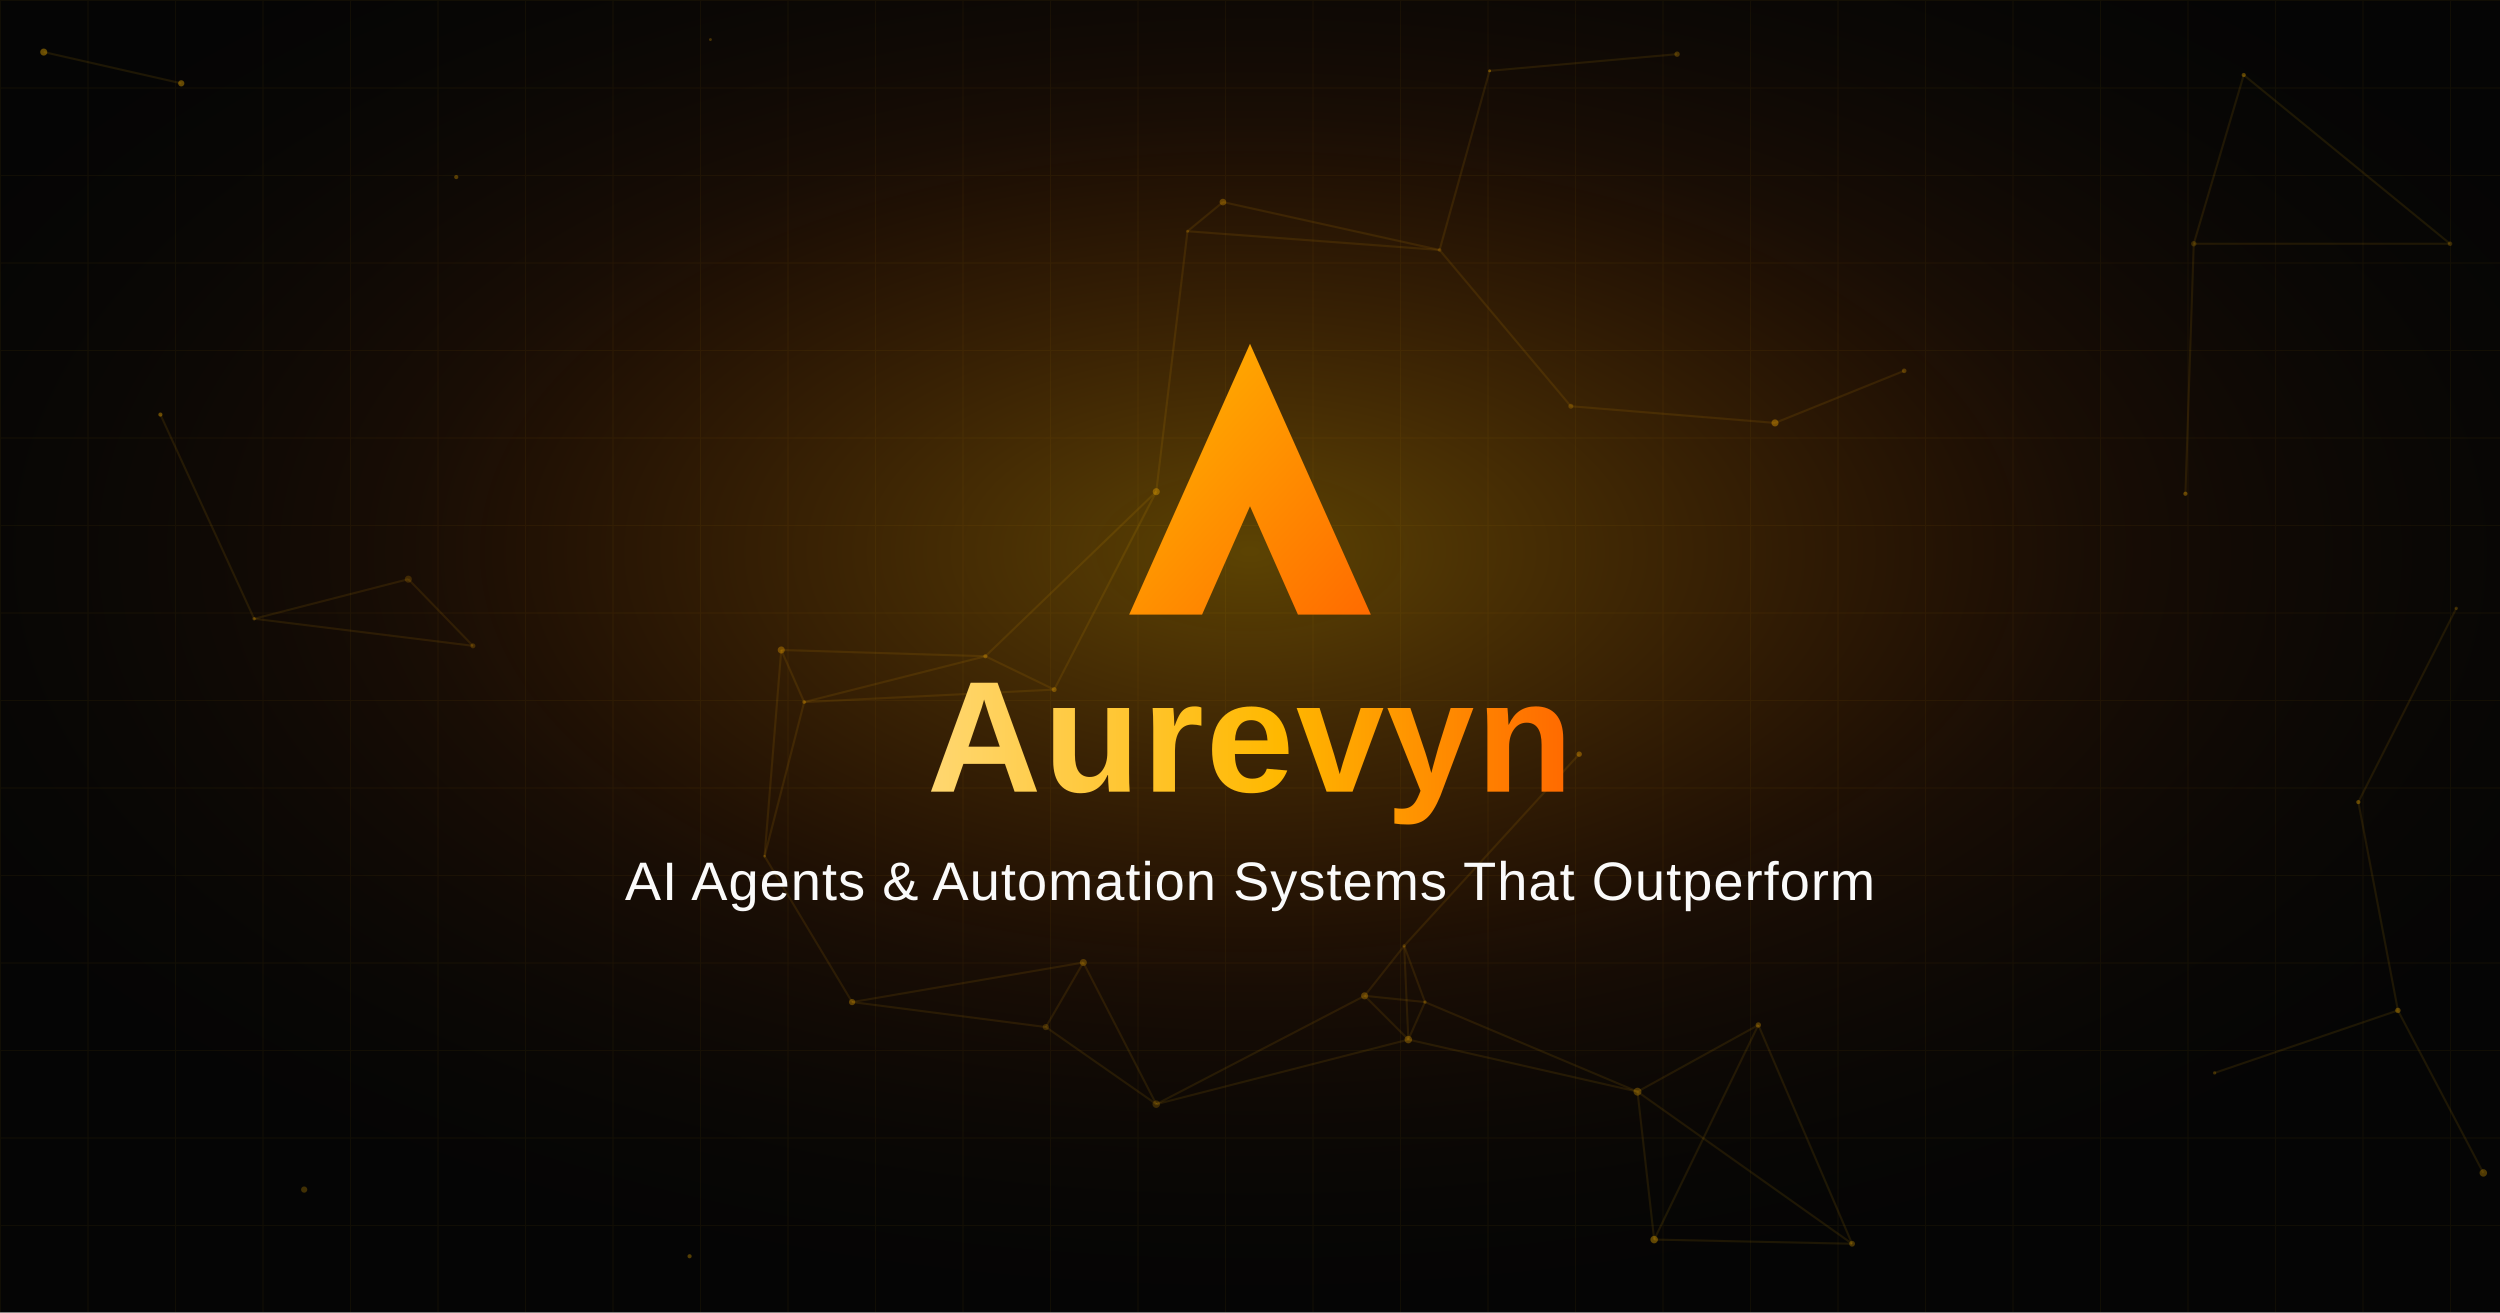
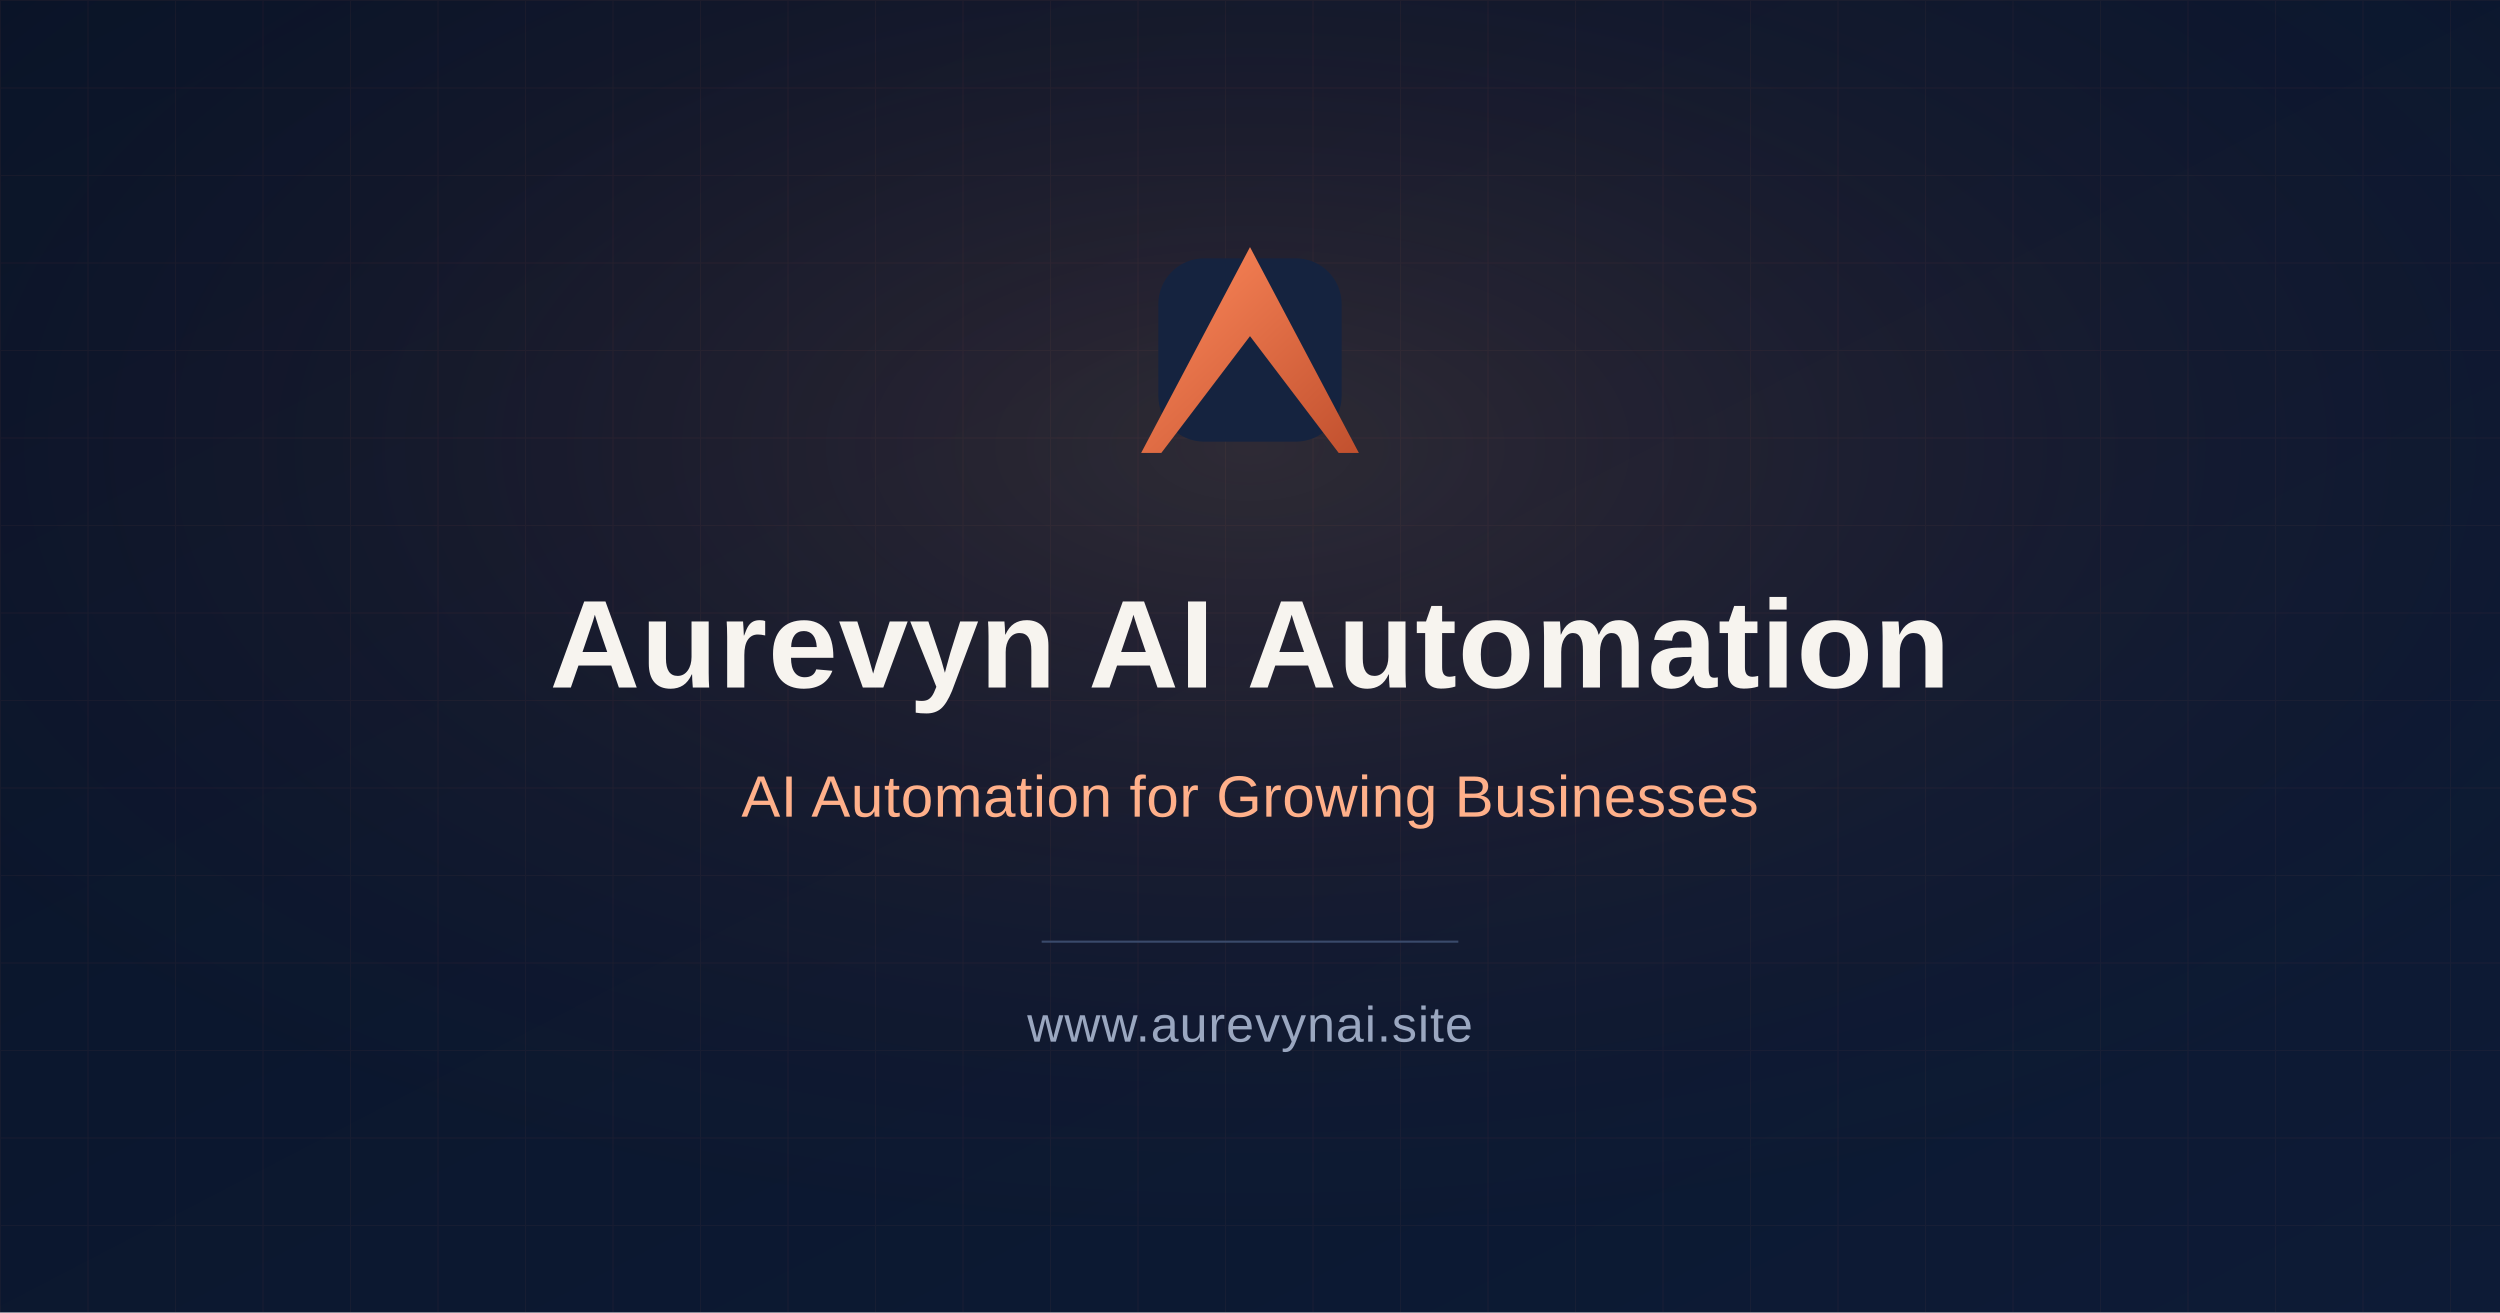
<svg xmlns="http://www.w3.org/2000/svg" viewBox="0 0 1200 630" fill="none">
  <defs>
-     <radialGradient id="glow" cx="50%" cy="42%" r="60%">
-       <stop offset="0%" stop-color="#ffb800" stop-opacity="0.35" />
-       <stop offset="55%" stop-color="#ff6b00" stop-opacity="0.08" />
-       <stop offset="100%" stop-color="#050505" stop-opacity="0" />
+     <linearGradient id="navy-bg" x1="0" y1="0" x2="1" y2="1">
+       <stop offset="0%" stop-color="#0A1428" />
+       <stop offset="100%" stop-color="#0D1B36" />
+     </linearGradient>
+     <radialGradient id="glow" cx="50%" cy="34%" r="65%">
+       <stop offset="0%" stop-color="#e8935a" stop-opacity="0.16" />
+       <stop offset="55%" stop-color="#c1502e" stop-opacity="0.05" />
+       <stop offset="100%" stop-color="#0A1428" stop-opacity="0" />
    </radialGradient>
    <linearGradient id="mark" x1="0" y1="0" x2="1" y2="1">
-       <stop offset="0%" stop-color="#ffb800" />
-       <stop offset="100%" stop-color="#ff6b00" />
-     </linearGradient>
-     <linearGradient id="wordmark" x1="0" y1="0" x2="1" y2="0">
-       <stop offset="0%" stop-color="#ffd770" />
-       <stop offset="55%" stop-color="#ffb800" />
-       <stop offset="100%" stop-color="#ff6b00" />
+       <stop offset="0%" stop-color="#ff8a5c" />
+       <stop offset="100%" stop-color="#c1502e" />
    </linearGradient>
    <pattern id="grid" width="42" height="42" patternUnits="userSpaceOnUse">
-       <path d="M 42 0 L 0 0 0 42" fill="none" stroke="#ffb800" stroke-opacity="0.05" stroke-width="1" />
+       <path d="M 42 0 L 0 0 0 42" fill="none" stroke="#ff8a5c" stroke-opacity="0.05" stroke-width="1" />
    </pattern>
  </defs>
-   <rect width="1200" height="630" fill="#050505" />
+   <rect width="1200" height="630" fill="url(#navy-bg)" />
  <rect width="1200" height="630" fill="url(#grid)" />
-   <g>
-     <line x1="1063" y1="515" x2="1151" y2="485" stroke="#ffb800" stroke-opacity="0.10" stroke-width="1" />
-     <line x1="1151" y1="485" x2="1192" y2="563" stroke="#ffb800" stroke-opacity="0.10" stroke-width="1" />
-     <line x1="1151" y1="485" x2="1132" y2="385" stroke="#ffb800" stroke-opacity="0.10" stroke-width="1" />
-     <line x1="674" y1="454" x2="655" y2="478" stroke="#ffb800" stroke-opacity="0.10" stroke-width="1" />
-     <line x1="674" y1="454" x2="676" y2="499" stroke="#ffb800" stroke-opacity="0.10" stroke-width="1" />
-     <line x1="674" y1="454" x2="684" y2="481" stroke="#ffb800" stroke-opacity="0.10" stroke-width="1" />
-     <line x1="674" y1="454" x2="758" y2="362" stroke="#ffb800" stroke-opacity="0.10" stroke-width="1" />
-     <line x1="715" y1="34" x2="805" y2="26" stroke="#ffb800" stroke-opacity="0.10" stroke-width="1" />
-     <line x1="715" y1="34" x2="691" y2="120" stroke="#ffb800" stroke-opacity="0.10" stroke-width="1" />
-     <line x1="844" y1="492" x2="889" y2="597" stroke="#ffb800" stroke-opacity="0.10" stroke-width="1" />
-     <line x1="844" y1="492" x2="786" y2="524" stroke="#ffb800" stroke-opacity="0.10" stroke-width="1" />
-     <line x1="844" y1="492" x2="794" y2="595" stroke="#ffb800" stroke-opacity="0.10" stroke-width="1" />
-     <line x1="852" y1="203" x2="754" y2="195" stroke="#ffb800" stroke-opacity="0.10" stroke-width="1" />
-     <line x1="852" y1="203" x2="914" y2="178" stroke="#ffb800" stroke-opacity="0.10" stroke-width="1" />
-     <line x1="889" y1="597" x2="786" y2="524" stroke="#ffb800" stroke-opacity="0.10" stroke-width="1" />
-     <line x1="889" y1="597" x2="794" y2="595" stroke="#ffb800" stroke-opacity="0.10" stroke-width="1" />
-     <line x1="786" y1="524" x2="794" y2="595" stroke="#ffb800" stroke-opacity="0.10" stroke-width="1" />
-     <line x1="786" y1="524" x2="676" y2="499" stroke="#ffb800" stroke-opacity="0.10" stroke-width="1" />
-     <line x1="786" y1="524" x2="684" y2="481" stroke="#ffb800" stroke-opacity="0.10" stroke-width="1" />
-     <line x1="196" y1="278" x2="227" y2="310" stroke="#ffb800" stroke-opacity="0.10" stroke-width="1" />
-     <line x1="196" y1="278" x2="122" y2="297" stroke="#ffb800" stroke-opacity="0.10" stroke-width="1" />
-     <line x1="375" y1="312" x2="367" y2="411" stroke="#ffb800" stroke-opacity="0.10" stroke-width="1" />
-     <line x1="375" y1="312" x2="386" y2="337" stroke="#ffb800" stroke-opacity="0.10" stroke-width="1" />
-     <line x1="375" y1="312" x2="473" y2="315" stroke="#ffb800" stroke-opacity="0.10" stroke-width="1" />
-     <line x1="655" y1="478" x2="676" y2="499" stroke="#ffb800" stroke-opacity="0.10" stroke-width="1" />
-     <line x1="655" y1="478" x2="684" y2="481" stroke="#ffb800" stroke-opacity="0.10" stroke-width="1" />
-     <line x1="655" y1="478" x2="555" y2="530" stroke="#ffb800" stroke-opacity="0.10" stroke-width="1" />
-     <line x1="520" y1="462" x2="409" y2="481" stroke="#ffb800" stroke-opacity="0.10" stroke-width="1" />
-     <line x1="520" y1="462" x2="502" y2="493" stroke="#ffb800" stroke-opacity="0.10" stroke-width="1" />
-     <line x1="520" y1="462" x2="555" y2="530" stroke="#ffb800" stroke-opacity="0.10" stroke-width="1" />
-     <line x1="570" y1="111" x2="587" y2="97" stroke="#ffb800" stroke-opacity="0.10" stroke-width="1" />
-     <line x1="570" y1="111" x2="555" y2="236" stroke="#ffb800" stroke-opacity="0.10" stroke-width="1" />
-     <line x1="570" y1="111" x2="691" y2="120" stroke="#ffb800" stroke-opacity="0.10" stroke-width="1" />
-     <line x1="1053" y1="117" x2="1176" y2="117" stroke="#ffb800" stroke-opacity="0.10" stroke-width="1" />
-     <line x1="1053" y1="117" x2="1049" y2="237" stroke="#ffb800" stroke-opacity="0.10" stroke-width="1" />
-     <line x1="1053" y1="117" x2="1077" y2="36" stroke="#ffb800" stroke-opacity="0.10" stroke-width="1" />
-     <line x1="409" y1="481" x2="367" y2="411" stroke="#ffb800" stroke-opacity="0.10" stroke-width="1" />
-     <line x1="409" y1="481" x2="502" y2="493" stroke="#ffb800" stroke-opacity="0.10" stroke-width="1" />
-     <line x1="1176" y1="117" x2="1077" y2="36" stroke="#ffb800" stroke-opacity="0.10" stroke-width="1" />
-     <line x1="367" y1="411" x2="386" y2="337" stroke="#ffb800" stroke-opacity="0.10" stroke-width="1" />
-     <line x1="87" y1="40" x2="21" y2="25" stroke="#ffb800" stroke-opacity="0.10" stroke-width="1" />
-     <line x1="502" y1="493" x2="555" y2="530" stroke="#ffb800" stroke-opacity="0.10" stroke-width="1" />
-     <line x1="587" y1="97" x2="691" y2="120" stroke="#ffb800" stroke-opacity="0.10" stroke-width="1" />
-     <line x1="1132" y1="385" x2="1179" y2="292" stroke="#ffb800" stroke-opacity="0.10" stroke-width="1" />
-     <line x1="386" y1="337" x2="473" y2="315" stroke="#ffb800" stroke-opacity="0.10" stroke-width="1" />
-     <line x1="386" y1="337" x2="506" y2="331" stroke="#ffb800" stroke-opacity="0.10" stroke-width="1" />
-     <line x1="676" y1="499" x2="684" y2="481" stroke="#ffb800" stroke-opacity="0.10" stroke-width="1" />
-     <line x1="676" y1="499" x2="555" y2="530" stroke="#ffb800" stroke-opacity="0.10" stroke-width="1" />
-     <line x1="754" y1="195" x2="691" y2="120" stroke="#ffb800" stroke-opacity="0.10" stroke-width="1" />
-     <line x1="227" y1="310" x2="122" y2="297" stroke="#ffb800" stroke-opacity="0.10" stroke-width="1" />
-     <line x1="555" y1="236" x2="473" y2="315" stroke="#ffb800" stroke-opacity="0.10" stroke-width="1" />
-     <line x1="555" y1="236" x2="506" y2="331" stroke="#ffb800" stroke-opacity="0.10" stroke-width="1" />
-     <line x1="77" y1="199" x2="122" y2="297" stroke="#ffb800" stroke-opacity="0.10" stroke-width="1" />
-     <line x1="473" y1="315" x2="506" y2="331" stroke="#ffb800" stroke-opacity="0.10" stroke-width="1" />
-     <circle cx="1063" cy="515" r="0.8" fill="#ffb800" fill-opacity="0.22" />
-     <circle cx="1151" cy="485" r="1.3" fill="#ffb800" fill-opacity="0.34" />
-     <circle cx="674" cy="454" r="0.8" fill="#ffb800" fill-opacity="0.19" />
-     <circle cx="715" cy="34" r="0.7" fill="#ffb800" fill-opacity="0.36" />
-     <circle cx="844" cy="492" r="1.3" fill="#ffb800" fill-opacity="0.29" />
-     <circle cx="852" cy="203" r="1.7" fill="#ffb800" fill-opacity="0.38" />
-     <circle cx="889" cy="597" r="1.4" fill="#ffb800" fill-opacity="0.27" />
-     <circle cx="1192" cy="563" r="1.8" fill="#ffb800" fill-opacity="0.29" />
-     <circle cx="219" cy="85" r="1.0" fill="#ffb800" fill-opacity="0.31" />
-     <circle cx="786" cy="524" r="1.9" fill="#ffb800" fill-opacity="0.29" />
-     <circle cx="196" cy="278" r="1.7" fill="#ffb800" fill-opacity="0.18" />
-     <circle cx="375" cy="312" r="1.7" fill="#ffb800" fill-opacity="0.33" />
-     <circle cx="805" cy="26" r="1.3" fill="#ffb800" fill-opacity="0.25" />
-     <circle cx="655" cy="478" r="1.7" fill="#ffb800" fill-opacity="0.29" />
-     <circle cx="520" cy="462" r="1.7" fill="#ffb800" fill-opacity="0.26" />
-     <circle cx="146" cy="571" r="1.5" fill="#ffb800" fill-opacity="0.24" />
-     <circle cx="570" cy="111" r="0.7" fill="#ffb800" fill-opacity="0.20" />
-     <circle cx="1053" cy="117" r="1.3" fill="#ffb800" fill-opacity="0.19" />
-     <circle cx="409" cy="481" r="1.5" fill="#ffb800" fill-opacity="0.33" />
-     <circle cx="341" cy="19" r="0.7" fill="#ffb800" fill-opacity="0.25" />
-     <circle cx="1176" cy="117" r="1.1" fill="#ffb800" fill-opacity="0.20" />
-     <circle cx="794" cy="595" r="1.8" fill="#ffb800" fill-opacity="0.37" />
-     <circle cx="367" cy="411" r="0.6" fill="#ffb800" fill-opacity="0.26" />
-     <circle cx="87" cy="40" r="1.5" fill="#ffb800" fill-opacity="0.38" />
-     <circle cx="502" cy="493" r="1.5" fill="#ffb800" fill-opacity="0.18" />
-     <circle cx="1049" cy="237" r="1.0" fill="#ffb800" fill-opacity="0.34" />
-     <circle cx="587" cy="97" r="1.6" fill="#ffb800" fill-opacity="0.30" />
-     <circle cx="1132" cy="385" r="1.0" fill="#ffb800" fill-opacity="0.35" />
-     <circle cx="386" cy="337" r="0.9" fill="#ffb800" fill-opacity="0.29" />
-     <circle cx="676" cy="499" r="1.8" fill="#ffb800" fill-opacity="0.30" />
-     <circle cx="684" cy="481" r="0.8" fill="#ffb800" fill-opacity="0.22" />
-     <circle cx="1179" cy="292" r="0.8" fill="#ffb800" fill-opacity="0.22" />
-     <circle cx="754" cy="195" r="1.2" fill="#ffb800" fill-opacity="0.22" />
-     <circle cx="758" cy="362" r="1.3" fill="#ffb800" fill-opacity="0.36" />
-     <circle cx="227" cy="310" r="1.2" fill="#ffb800" fill-opacity="0.20" />
-     <circle cx="21" cy="25" r="1.7" fill="#ffb800" fill-opacity="0.39" />
-     <circle cx="555" cy="236" r="1.7" fill="#ffb800" fill-opacity="0.35" />
-     <circle cx="331" cy="603" r="1.0" fill="#ffb800" fill-opacity="0.32" />
-     <circle cx="77" cy="199" r="1.0" fill="#ffb800" fill-opacity="0.38" />
-     <circle cx="473" cy="315" r="1.0" fill="#ffb800" fill-opacity="0.29" />
-     <circle cx="691" cy="120" r="0.9" fill="#ffb800" fill-opacity="0.16" />
-     <circle cx="122" cy="297" r="0.8" fill="#ffb800" fill-opacity="0.29" />
-     <circle cx="914" cy="178" r="1.1" fill="#ffb800" fill-opacity="0.26" />
-     <circle cx="506" cy="331" r="1.2" fill="#ffb800" fill-opacity="0.30" />
-     <circle cx="555" cy="530" r="1.8" fill="#ffb800" fill-opacity="0.20" />
-     <circle cx="1077" cy="36" r="1.0" fill="#ffb800" fill-opacity="0.33" />
+   <rect width="1200" height="630" fill="url(#glow)" />
+   <g transform="translate(600 168)">
+     <rect x="-44" y="-44" width="88" height="88" rx="22" fill="#15233F" />
+     <path d="M0 -26 L27.5 26 H22.4 L0 -3.5 L-22.4 26 H-27.5 Z" fill="url(#mark)" transform="scale(1.9)" />
  </g>
-   <rect width="1200" height="630" fill="url(#glow)" />
-   <g transform="translate(600 235)">
-     <path d="M0 -70 L58 60 H23 L0 8 L-23 60 H-58 Z" fill="url(#mark)" />
-   </g>
-   <text x="600" y="380" text-anchor="middle" font-family="Arial, Helvetica, sans-serif" font-size="76" font-weight="700" letter-spacing="1" fill="url(#wordmark)">Aurevyn</text>
-   <text x="600" y="432" text-anchor="middle" font-family="Arial, Helvetica, sans-serif" font-size="26" letter-spacing="0.5" fill="#fafafa">AI Agents &amp; Automation Systems That Outperform</text>
+   <text x="600" y="330" text-anchor="middle" font-family="Arial, Helvetica, sans-serif" font-size="60" font-weight="700" letter-spacing="0.5" fill="#F7F4EF">Aurevyn AI Automation</text>
+   <text x="600" y="392" text-anchor="middle" font-family="Arial, Helvetica, sans-serif" font-size="28" letter-spacing="0.3" fill="#ffb08a">AI Automation for Growing Businesses</text>
+   <line x1="500" y1="452" x2="700" y2="452" stroke="#3A4A6B" stroke-width="1" />
+   <text x="600" y="500" text-anchor="middle" font-family="Arial, Helvetica, sans-serif" font-size="24" letter-spacing="0.5" fill="#9AA7C0">www.aurevynai.site</text>
</svg>
